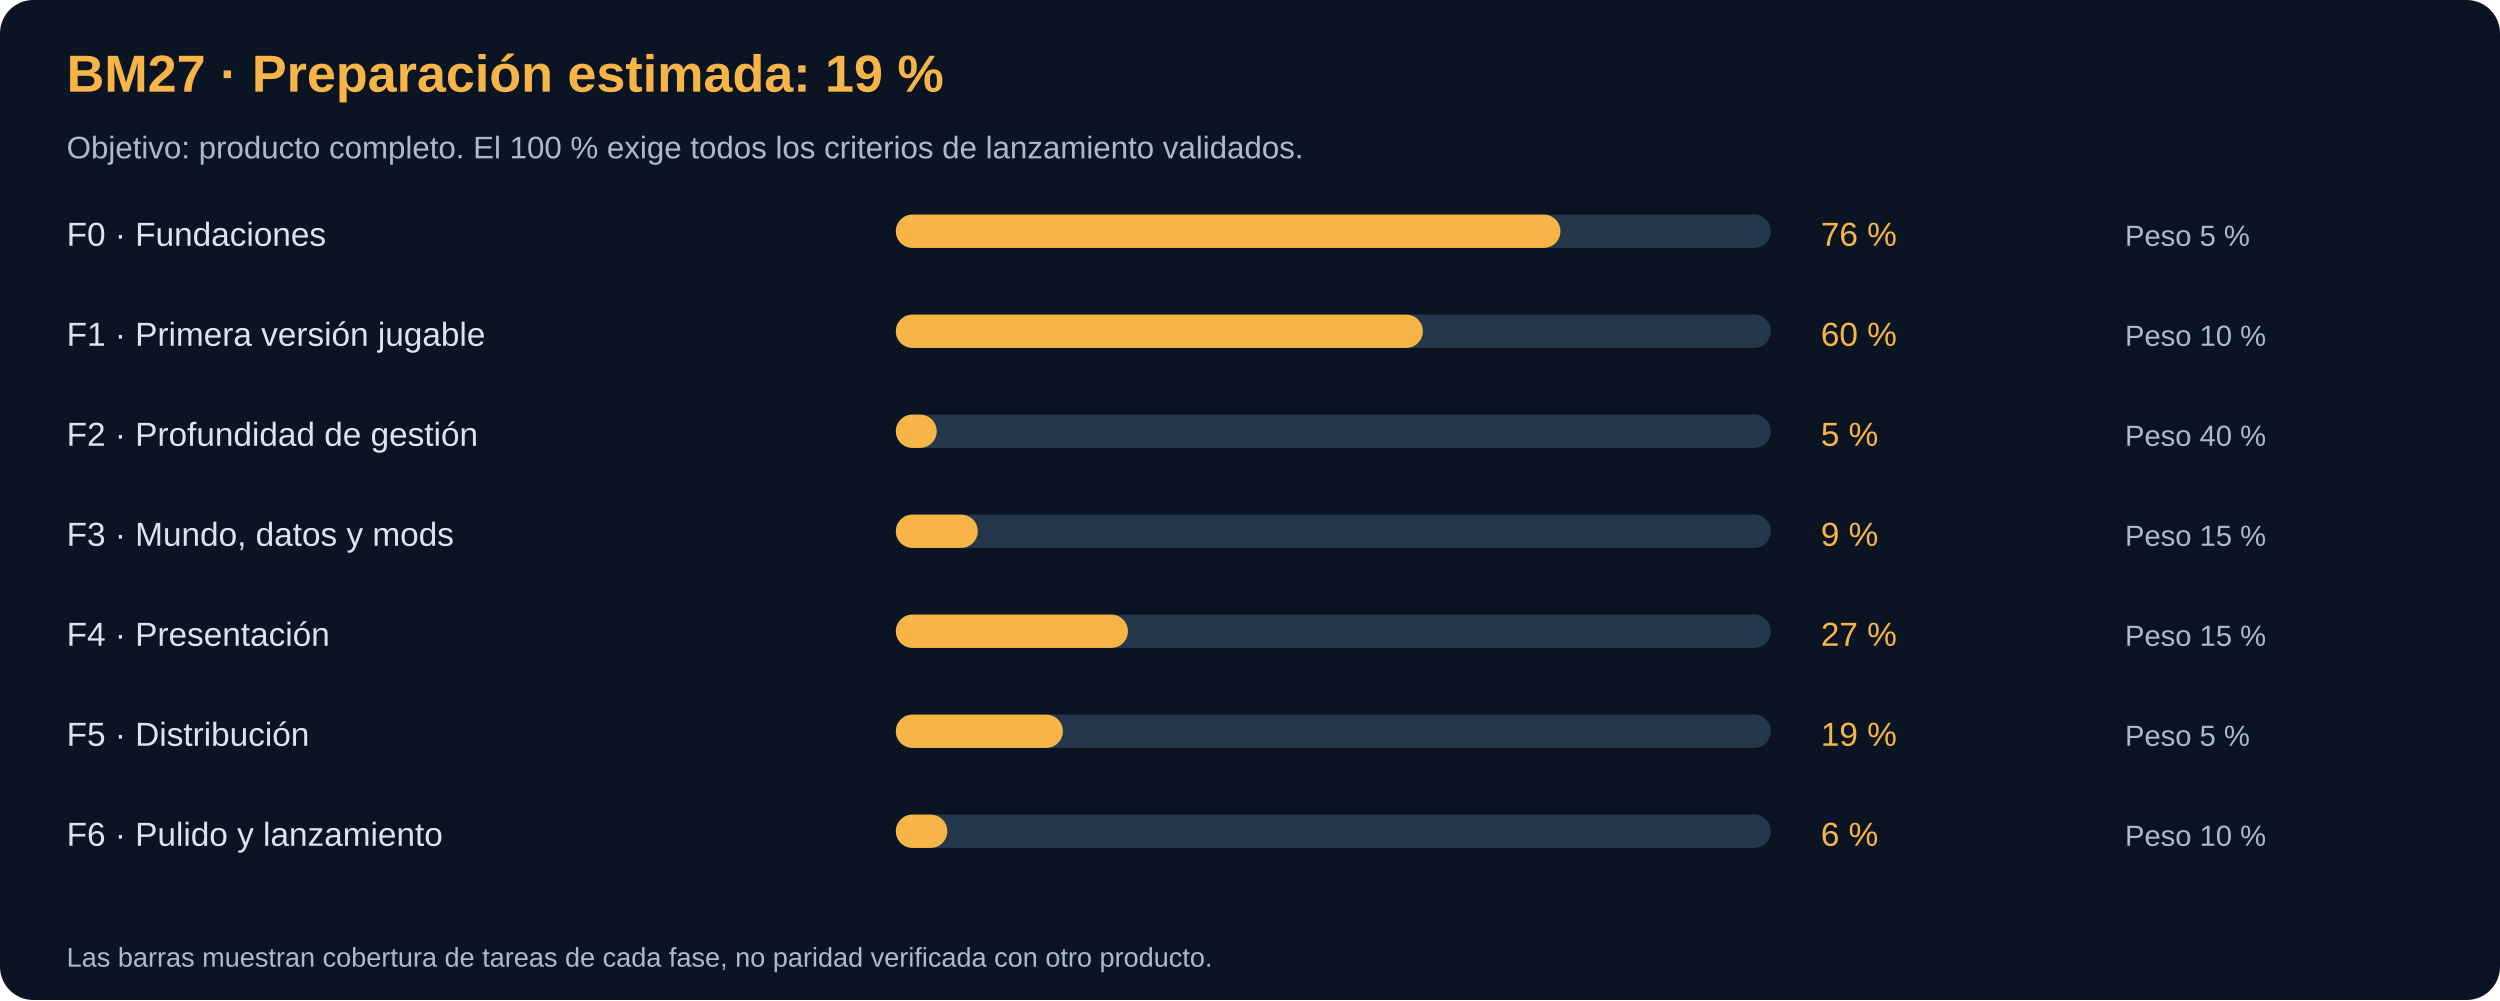
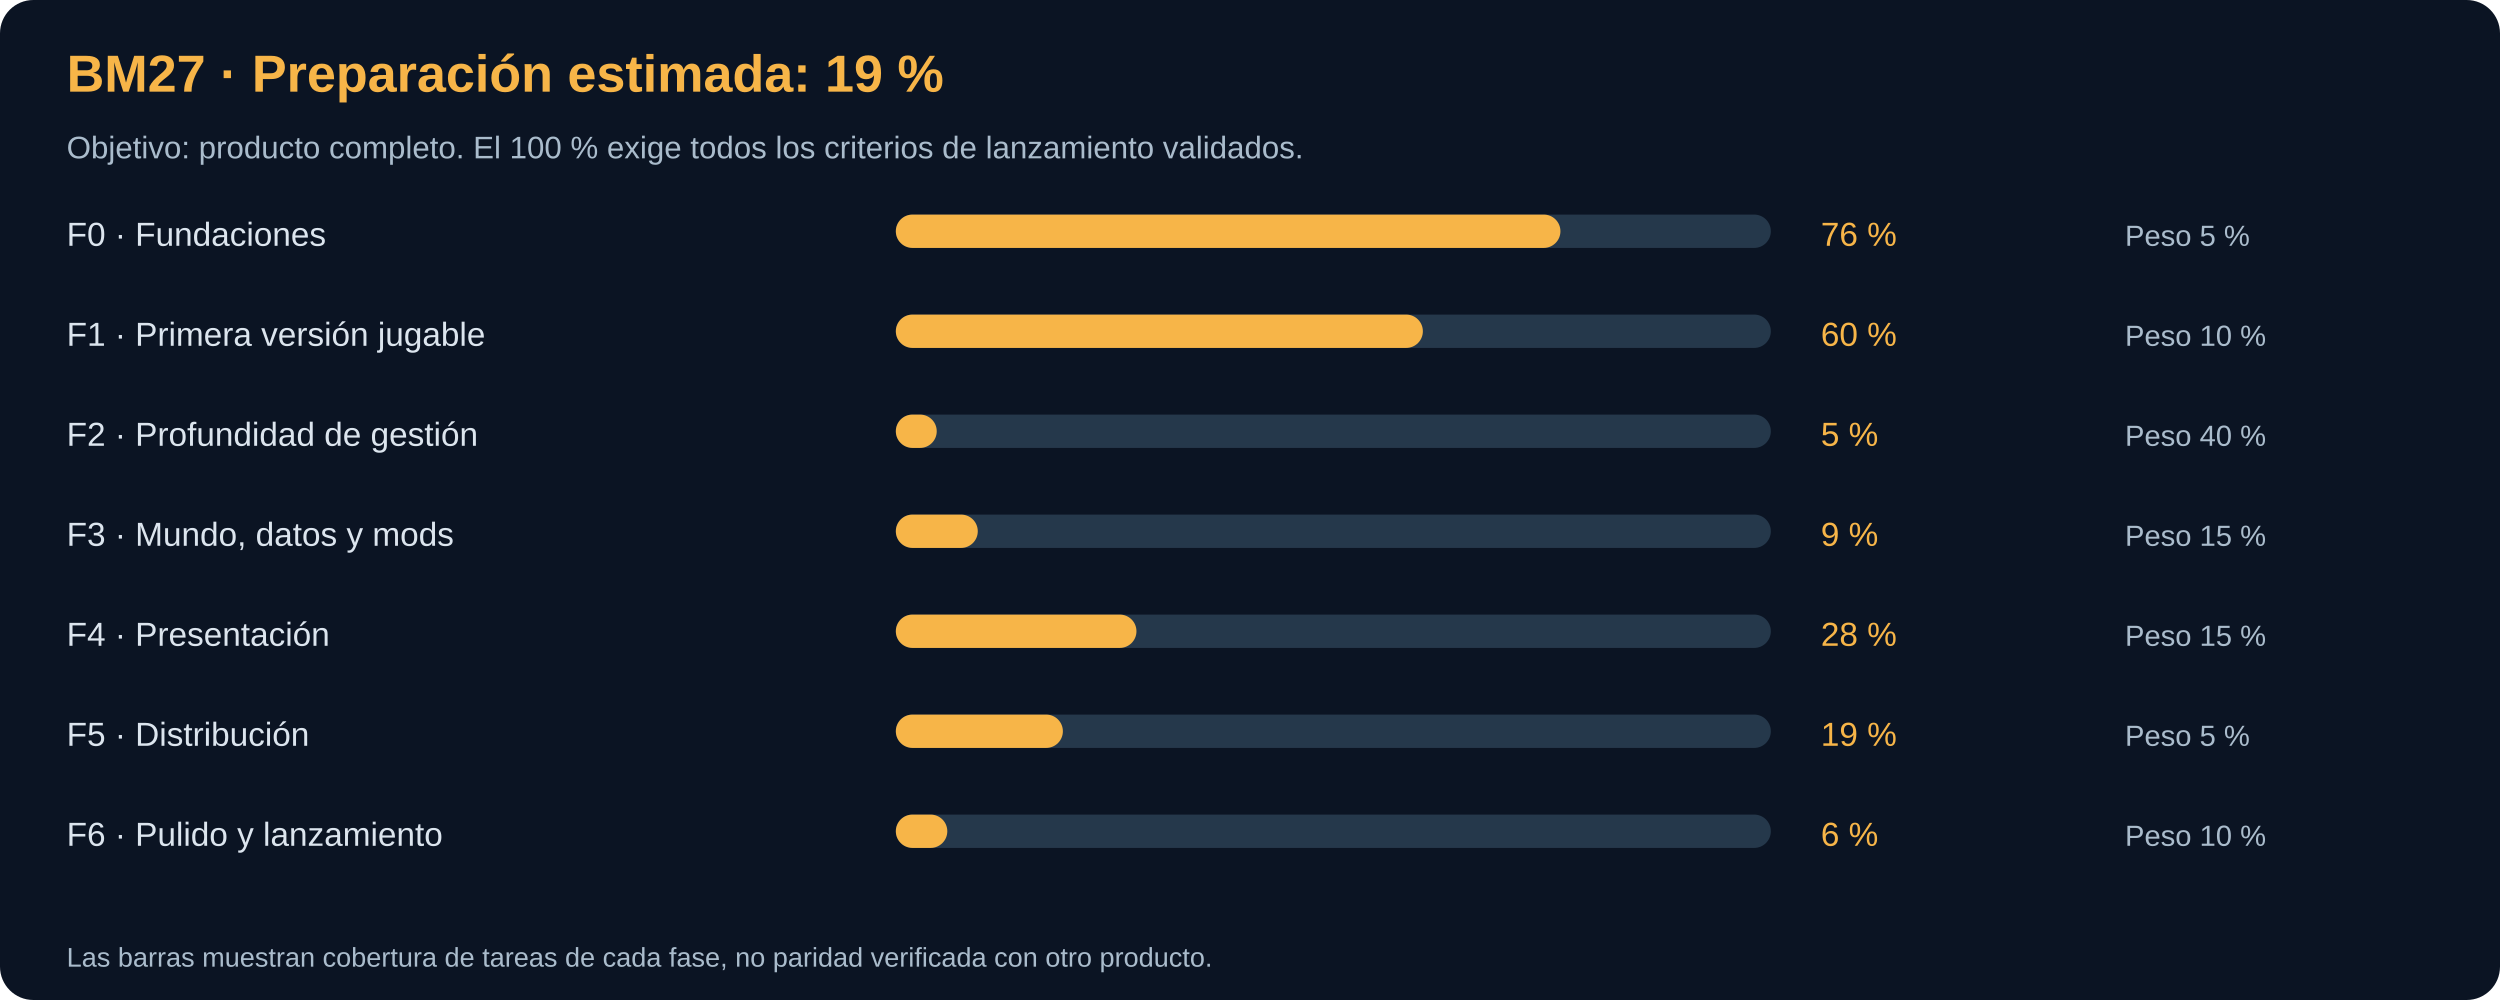
<svg xmlns="http://www.w3.org/2000/svg" viewBox="0 0 1200 480" role="img" aria-labelledby="title desc">
  <rect width="1200" height="480" rx="16" fill="#0b1423" />
  <g font-family="Arial, Helvetica, sans-serif">
    <text x="32" y="44" fill="#f7b548" font-size="25" font-weight="700">BM27 · Preparación estimada: 19 %</text>
    <text x="32" y="76" fill="#aabccc" font-size="15">Objetivo: producto completo. El 100 % exige todos los criterios de lanzamiento validados.</text>
    <text x="32" y="118" fill="#dce5ee" font-size="16">F0 · Fundaciones</text>
    <rect x="430" y="103" width="420" height="16" rx="8" fill="#25384b" />
    <rect x="430" y="103" width="319.009" height="16" rx="8" fill="#f7b548" />
    <text x="874" y="118" fill="#f7b548" font-size="16">76 %</text>
    <text x="1020" y="118" fill="#aabccc" font-size="14">Peso 5 %</text>
    <text x="32" y="166" fill="#dce5ee" font-size="16">F1 · Primera versión jugable</text>
    <rect x="430" y="151" width="420" height="16" rx="8" fill="#25384b" />
    <rect x="430" y="151" width="252.977" height="16" rx="8" fill="#f7b548" />
    <text x="874" y="166" fill="#f7b548" font-size="16">60 %</text>
    <text x="1020" y="166" fill="#aabccc" font-size="14">Peso 10 %</text>
    <text x="32" y="214" fill="#dce5ee" font-size="16">F2 · Profundidad de gestión</text>
    <rect x="430" y="199" width="420" height="16" rx="8" fill="#25384b" />
    <rect x="430" y="199" width="19.63" height="16" rx="8" fill="#f7b548" />
    <text x="874" y="214" fill="#f7b548" font-size="16">5 %</text>
    <text x="1020" y="214" fill="#aabccc" font-size="14">Peso 40 %</text>
    <text x="32" y="262" fill="#dce5ee" font-size="16">F3 · Mundo, datos y mods</text>
    <rect x="430" y="247" width="420" height="16" rx="8" fill="#25384b" />
    <rect x="430" y="247" width="39.333" height="16" rx="8" fill="#f7b548" />
    <text x="874" y="262" fill="#f7b548" font-size="16">9 %</text>
    <text x="1020" y="262" fill="#aabccc" font-size="14">Peso 15 %</text>
    <text x="32" y="310" fill="#dce5ee" font-size="16">F4 · Presentación</text>
    <rect x="430" y="295" width="420" height="16" rx="8" fill="#25384b" />
-     <rect x="430" y="295" width="111.417" height="16" rx="8" fill="#f7b548" />
-     <text x="874" y="310" fill="#f7b548" font-size="16">27 %</text>
+     <rect x="430" y="295" width="115.5" height="16" rx="8" fill="#f7b548" />
+     <text x="874" y="310" fill="#f7b548" font-size="16">28 %</text>
    <text x="1020" y="310" fill="#aabccc" font-size="14">Peso 15 %</text>
    <text x="32" y="358" fill="#dce5ee" font-size="16">F5 · Distribución</text>
    <rect x="430" y="343" width="420" height="16" rx="8" fill="#25384b" />
    <rect x="430" y="343" width="80.182" height="16" rx="8" fill="#f7b548" />
    <text x="874" y="358" fill="#f7b548" font-size="16">19 %</text>
    <text x="1020" y="358" fill="#aabccc" font-size="14">Peso 5 %</text>
    <text x="32" y="406" fill="#dce5ee" font-size="16">F6 · Pulido y lanzamiento</text>
    <rect x="430" y="391" width="420" height="16" rx="8" fill="#25384b" />
    <rect x="430" y="391" width="24.706" height="16" rx="8" fill="#f7b548" />
    <text x="874" y="406" fill="#f7b548" font-size="16">6 %</text>
    <text x="1020" y="406" fill="#aabccc" font-size="14">Peso 10 %</text>
    <text x="32" y="464" fill="#aabccc" font-size="13">Las barras muestran cobertura de tareas de cada fase, no paridad verificada con otro producto.</text>
  </g>
</svg>
